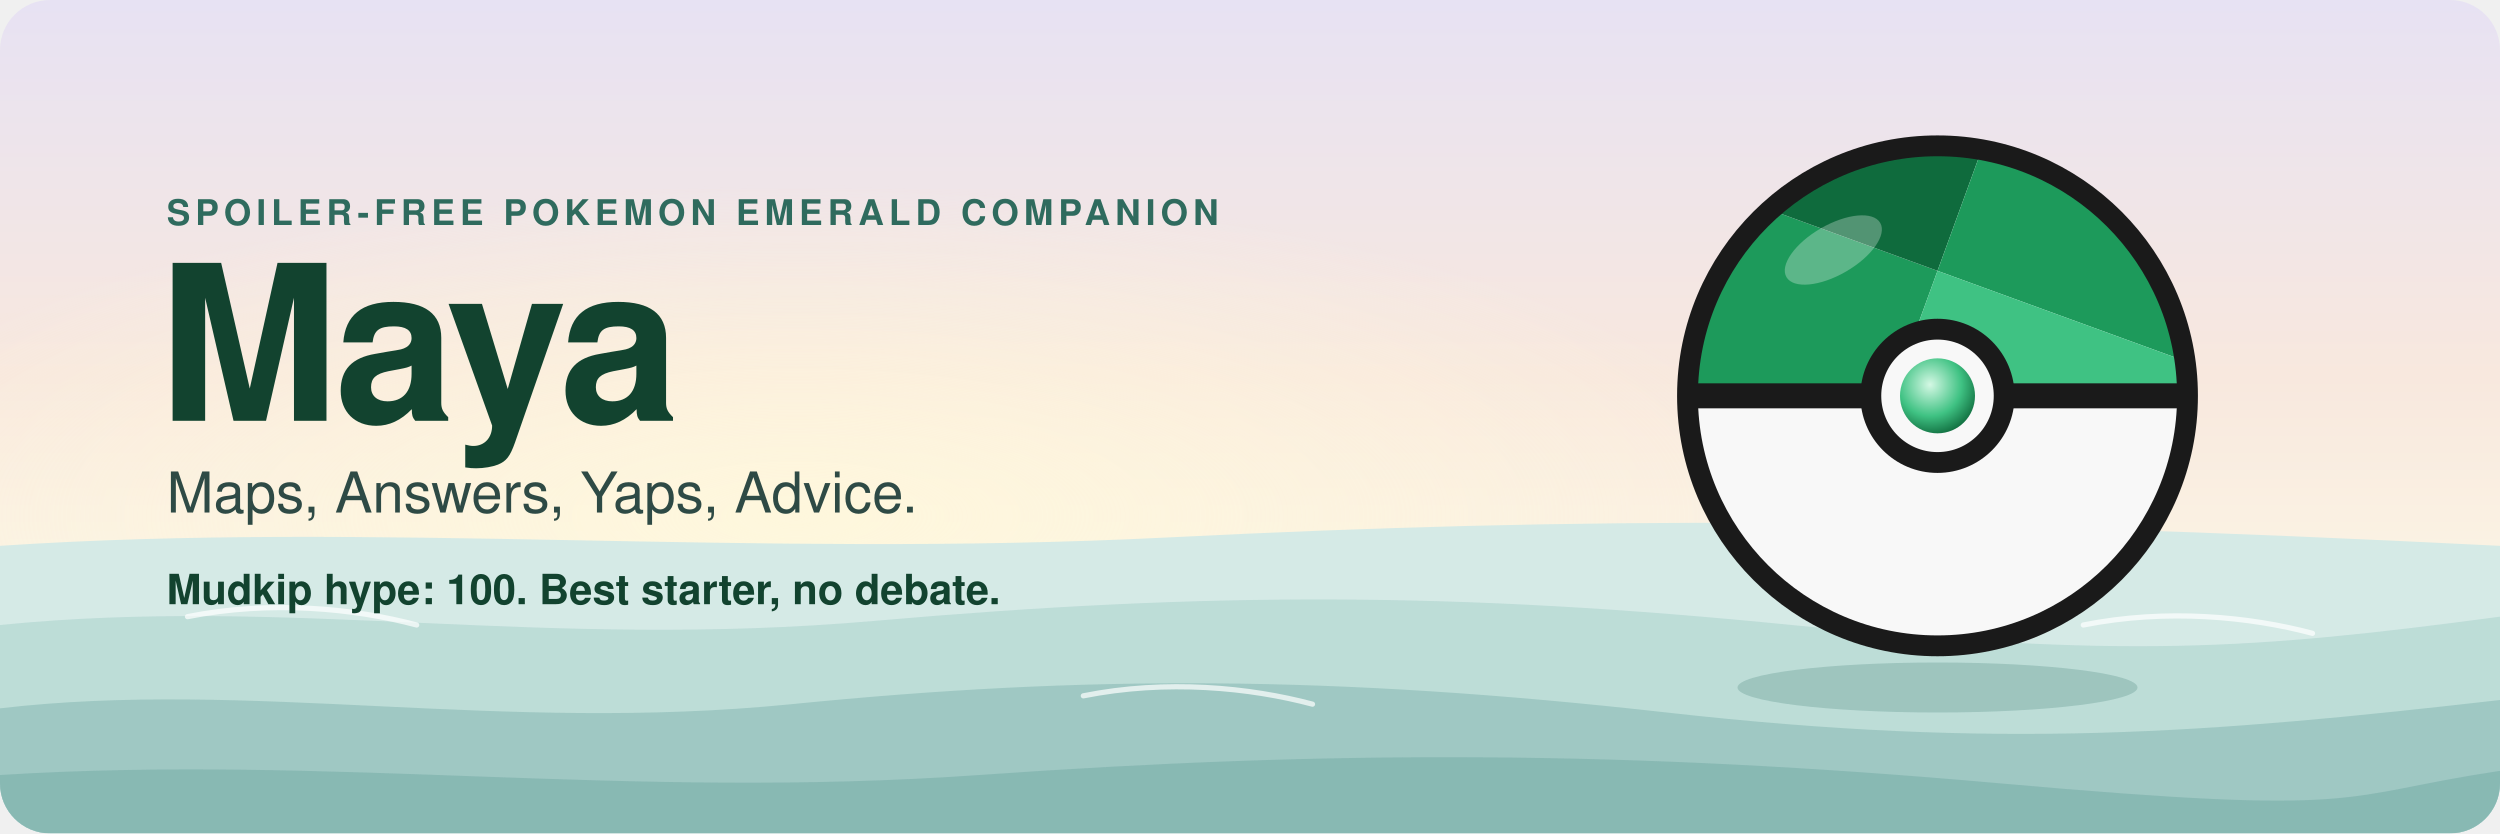
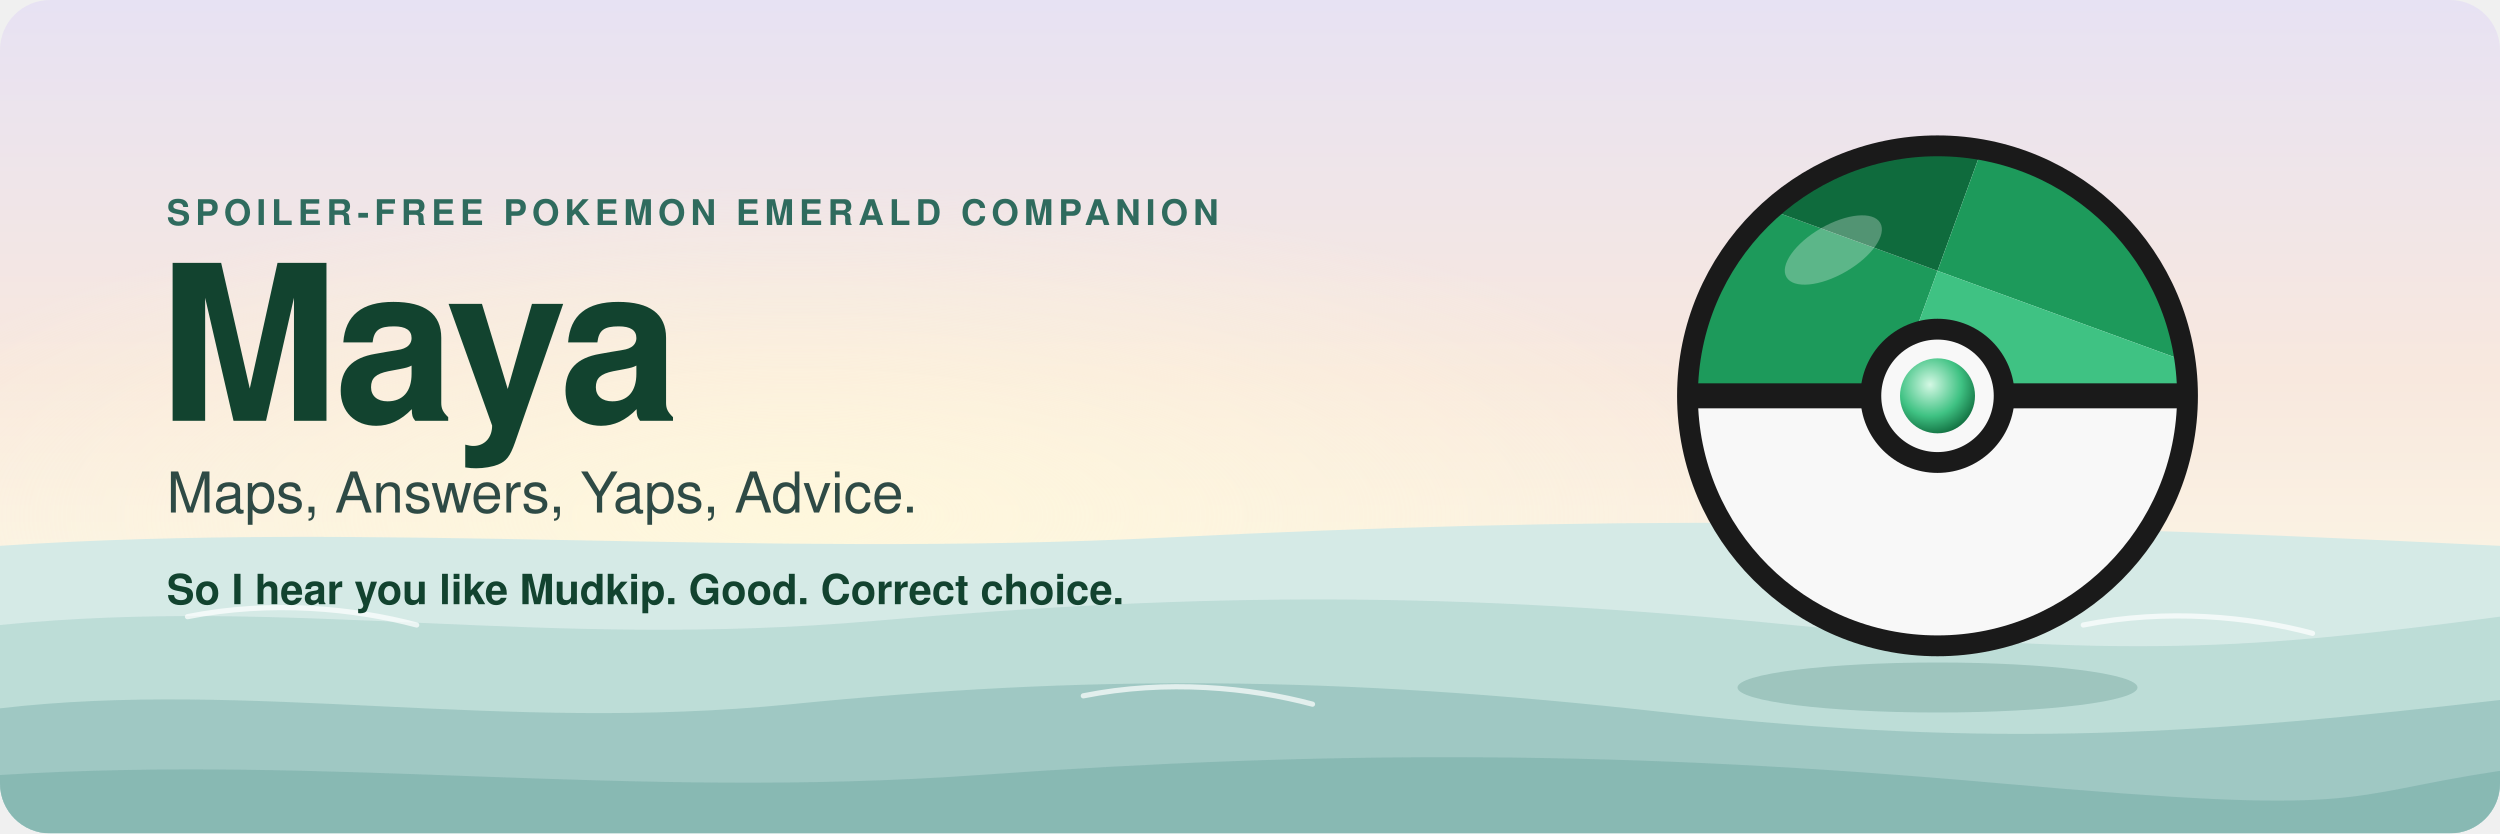
- <svg xmlns="http://www.w3.org/2000/svg" width="1200" height="400" viewBox="0 0 1200 400" role="img" aria-label="Maya: Maps, Answers, Yaps, Advice. A spoiler-free Pokemon Emerald companion. Mudkip hype: 100. An Emerald green ball with a gem button floats above soft tide waves at sunrise.">
+ <svg xmlns="http://www.w3.org/2000/svg" width="1200" height="400" viewBox="0 0 1200 400" role="img" aria-label="Maya: Maps, Answers, Yaps, Advice. A spoiler-free Pokemon Emerald companion. So I hear you like Mudkip. Good. Correct choice. An Emerald green ball with a gem button floats above soft tide waves at sunrise.">
  <defs>
    <clipPath id="card">
      <rect width="1200" height="400" rx="24" />
    </clipPath>
    <linearGradient id="sky" x1="0" y1="0" x2="0" y2="1">
      <stop offset="0" stop-color="#E7E2F3" />
      <stop offset="0.45" stop-color="#F8E8DE" />
      <stop offset="0.7" stop-color="#FBF4E4" />
      <stop offset="1" stop-color="#E4F1EE" />
    </linearGradient>
    <radialGradient id="sun" cx="0.32" cy="0.62" r="0.4">
      <stop offset="0" stop-color="#FFF8DC" stop-opacity="0.9" />
      <stop offset="1" stop-color="#FFF8DC" stop-opacity="0" />
    </radialGradient>
    <radialGradient id="gem" cx="0.4" cy="0.35" r="0.7">
      <stop offset="0" stop-color="#D4F8E4" />
      <stop offset="0.6" stop-color="#3FC283" />
      <stop offset="1" stop-color="#0F6B3D" />
    </radialGradient>
    <clipPath id="ballTop">
      <path d="M810 190 A120 120 0 0 1 1050 190 Z" />
    </clipPath>
  </defs>
  <g clip-path="url(#card)">
    <rect width="1200" height="400" fill="url(#sky)" />
    <rect width="1200" height="400" fill="url(#sun)" />
    <path d="M0 262 C 180 250, 360 268, 560 258 S 920 248, 1200 262 L1200 400 L0 400 Z" fill="#D5EAE6" />
    <path d="M0 300 C 140 286, 260 312, 420 298 S 700 284, 860 300 S 1080 312, 1200 296 L1200 400 L0 400 Z" fill="#B9DAD5" opacity="0.85" />
    <path d="M0 340 C 120 326, 240 352, 380 338 S 640 324, 800 342 S 1060 352, 1200 336 L1200 400 L0 400 Z" fill="#97C3BE" opacity="0.8" />
    <path d="M0 372 C 160 362, 300 384, 470 372 S 780 360, 960 376 S 1120 382, 1200 370 L1200 400 L0 400 Z" fill="#7FB2AD" opacity="0.7" />
    <g fill="none" stroke="#FFFFFF" stroke-linecap="round" opacity="0.7" stroke-width="2.5">
      <path d="M90 296 C 130 288, 170 292, 200 300" />
      <path d="M520 334 C 560 326, 600 330, 630 338" />
      <path d="M1000 300 C 1040 292, 1080 296, 1110 304" />
    </g>
    <ellipse cx="930" cy="330" rx="96" ry="12" fill="#3E7C74" opacity="0.25" />
    <circle cx="930" cy="190" r="120" fill="#F8F8F8" />
    <g clip-path="url(#ballTop)">
      <path d="M930 130 L793 506 L554 -7 Z" fill="#1D9A5B" />
      <path d="M930 130 L554 -7 L1067 -246 Z" fill="#0F6B3D" />
      <path d="M930 130 L1067 -246 L1306 267 Z" fill="#1D9A5B" />
      <path d="M930 130 L1306 267 L793 506 Z" fill="#3FC283" />
    </g>
    <rect x="810" y="184" width="240" height="12" fill="#1A1A1A" />
    <circle cx="930" cy="190" r="120" fill="none" stroke="#1A1A1A" stroke-width="10" />
    <circle cx="930" cy="190" r="32" fill="#F8F8F8" stroke="#1A1A1A" stroke-width="10" />
    <circle cx="930" cy="190" r="18" fill="url(#gem)" />
    <ellipse cx="880" cy="120" rx="26" ry="12" fill="#FFFFFF" opacity="0.28" transform="rotate(-30 880 120)" />
  </g>
  <g font-family="-apple-system, 'Segoe UI', Helvetica, Arial, sans-serif">
    <text x="80" y="108" font-size="17" font-weight="700" letter-spacing="2.4" fill="#2F6B5E">SPOILER-FREE POKEMON EMERALD COMPANION</text>
    <text x="76" y="202" font-size="104" font-weight="800" letter-spacing="-2" fill="#12432F">Maya</text>
    <text x="80" y="246" font-size="27" font-weight="500" fill="#2E4A45">Maps, Answers, Yaps, Advice.</text>
-     <text x="80" y="290" font-size="20" font-weight="700" fill="#12432F">Mudkip hype: 100. Best starter, no debate.</text>
+     <text x="80" y="290" font-size="20" font-weight="700" fill="#12432F">So I hear you like Mudkip. Good. Correct choice.</text>
  </g>
</svg>
